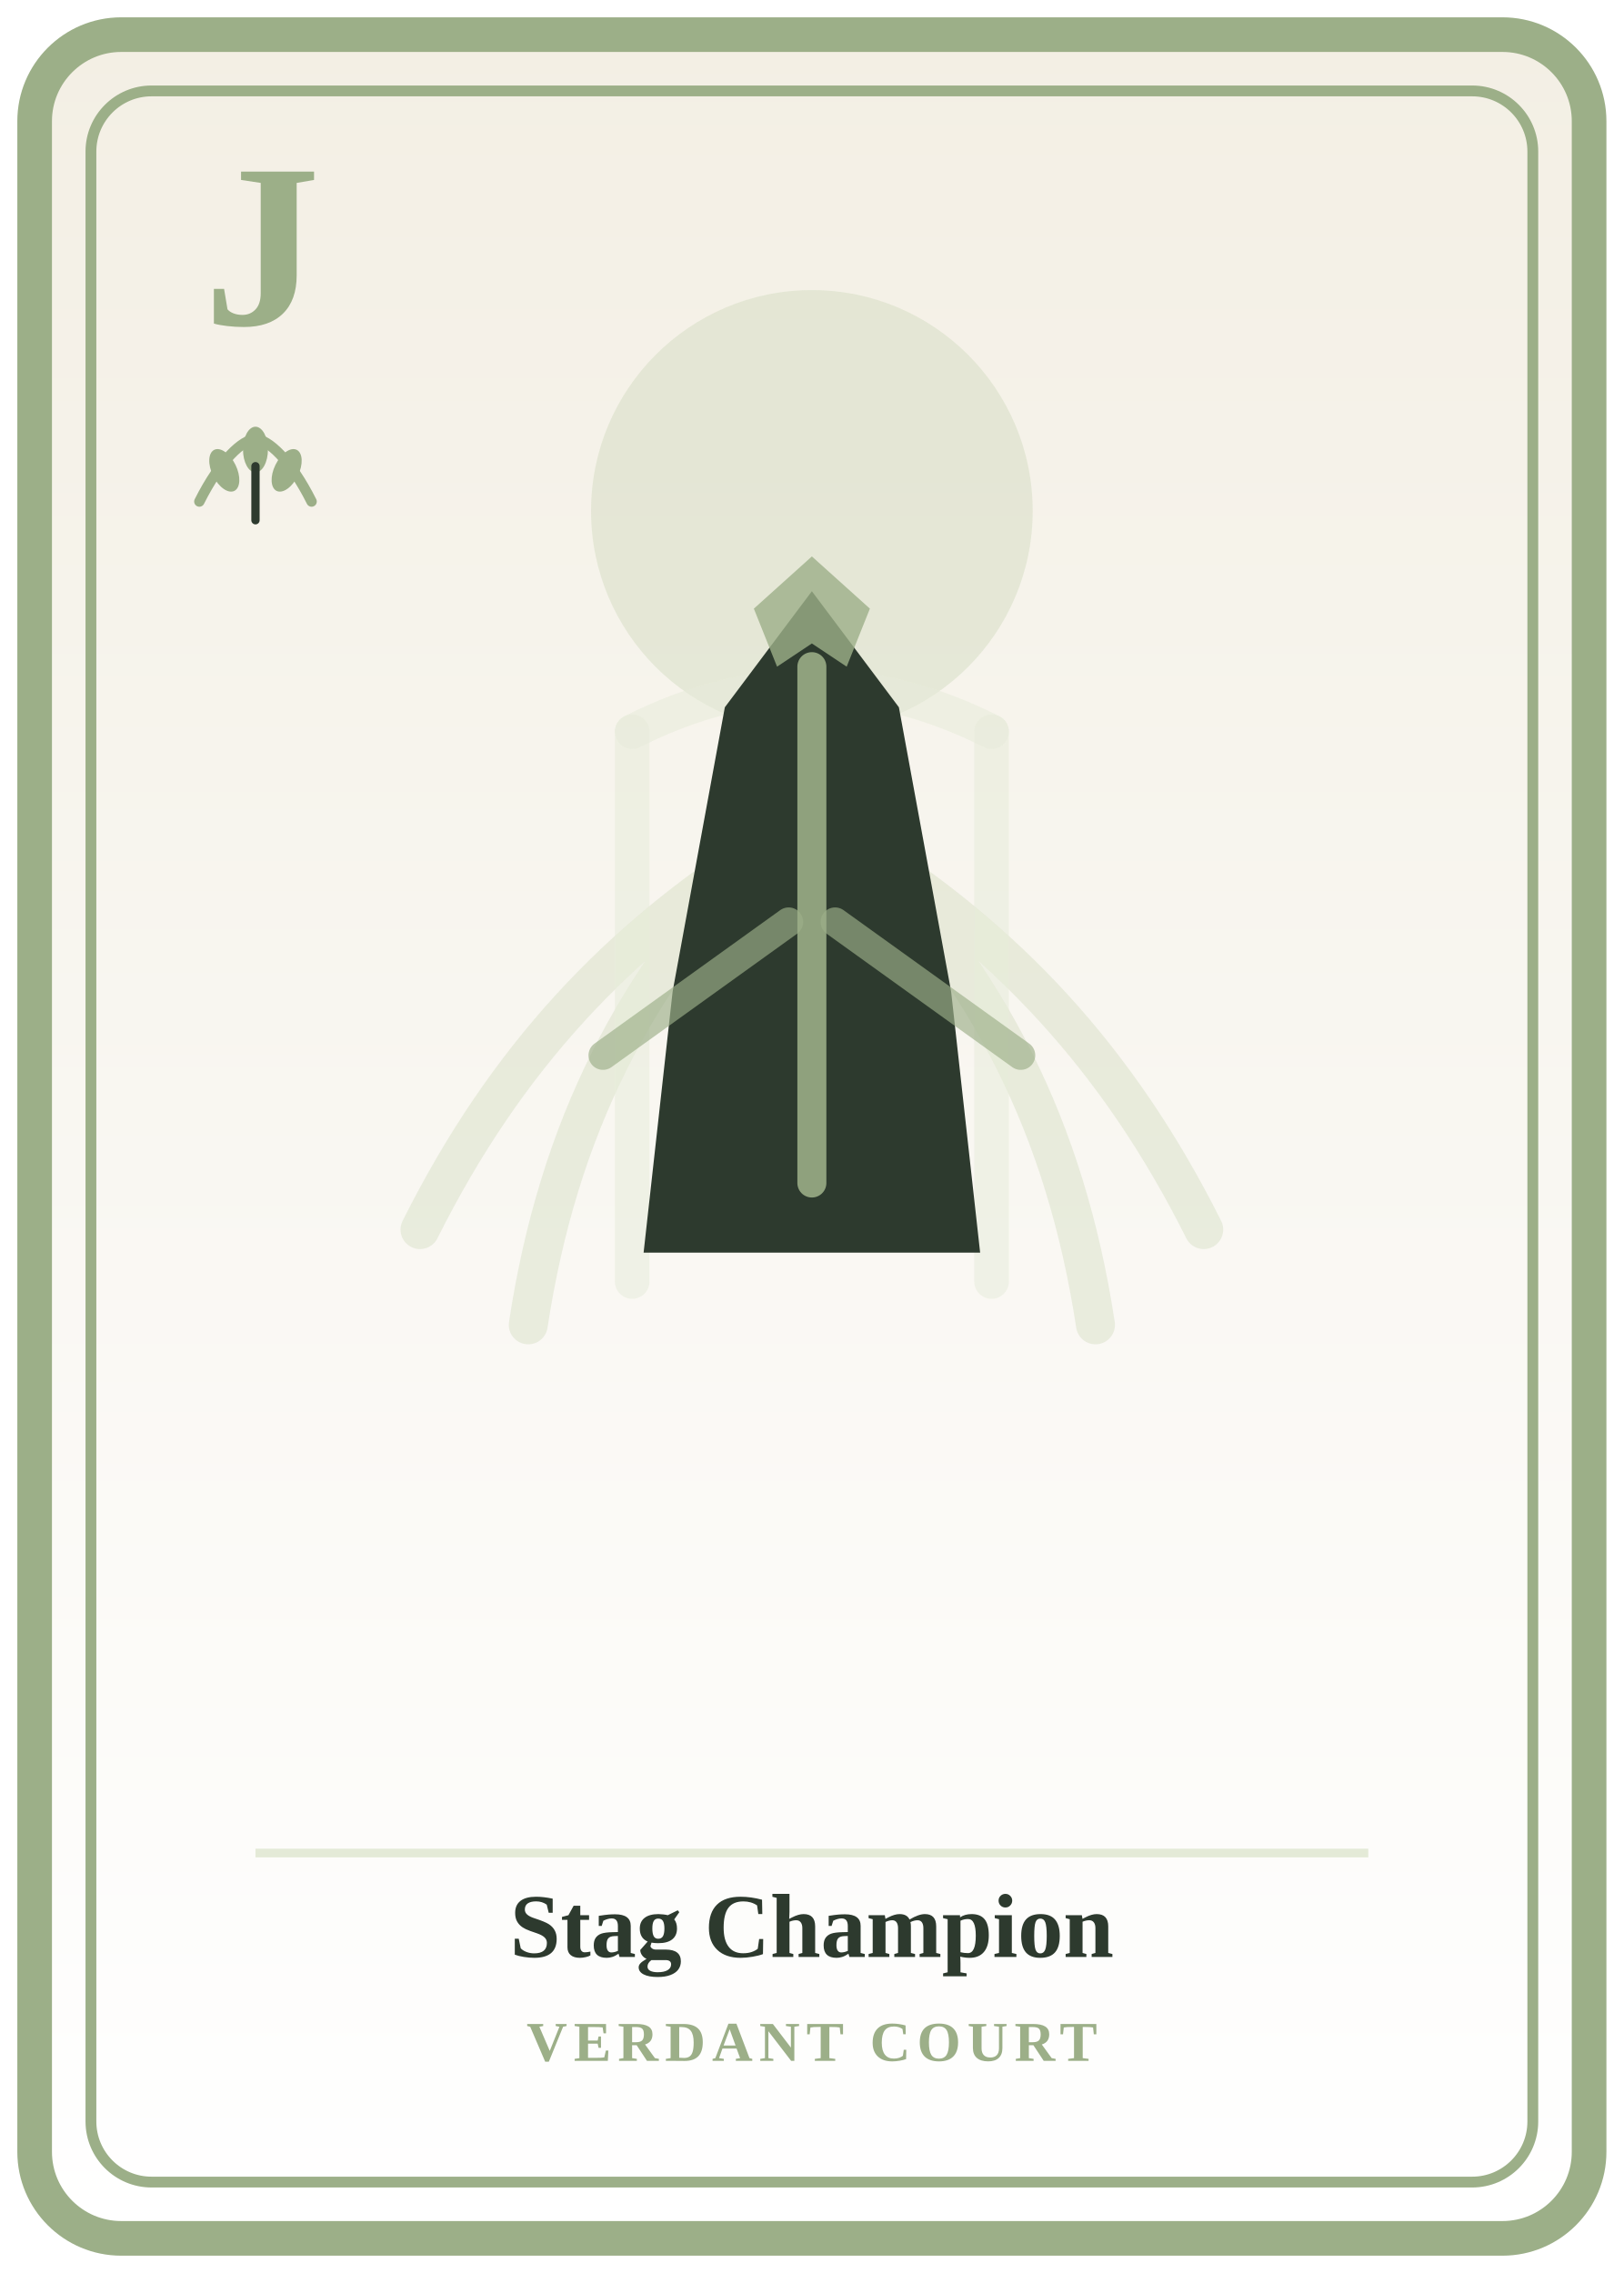
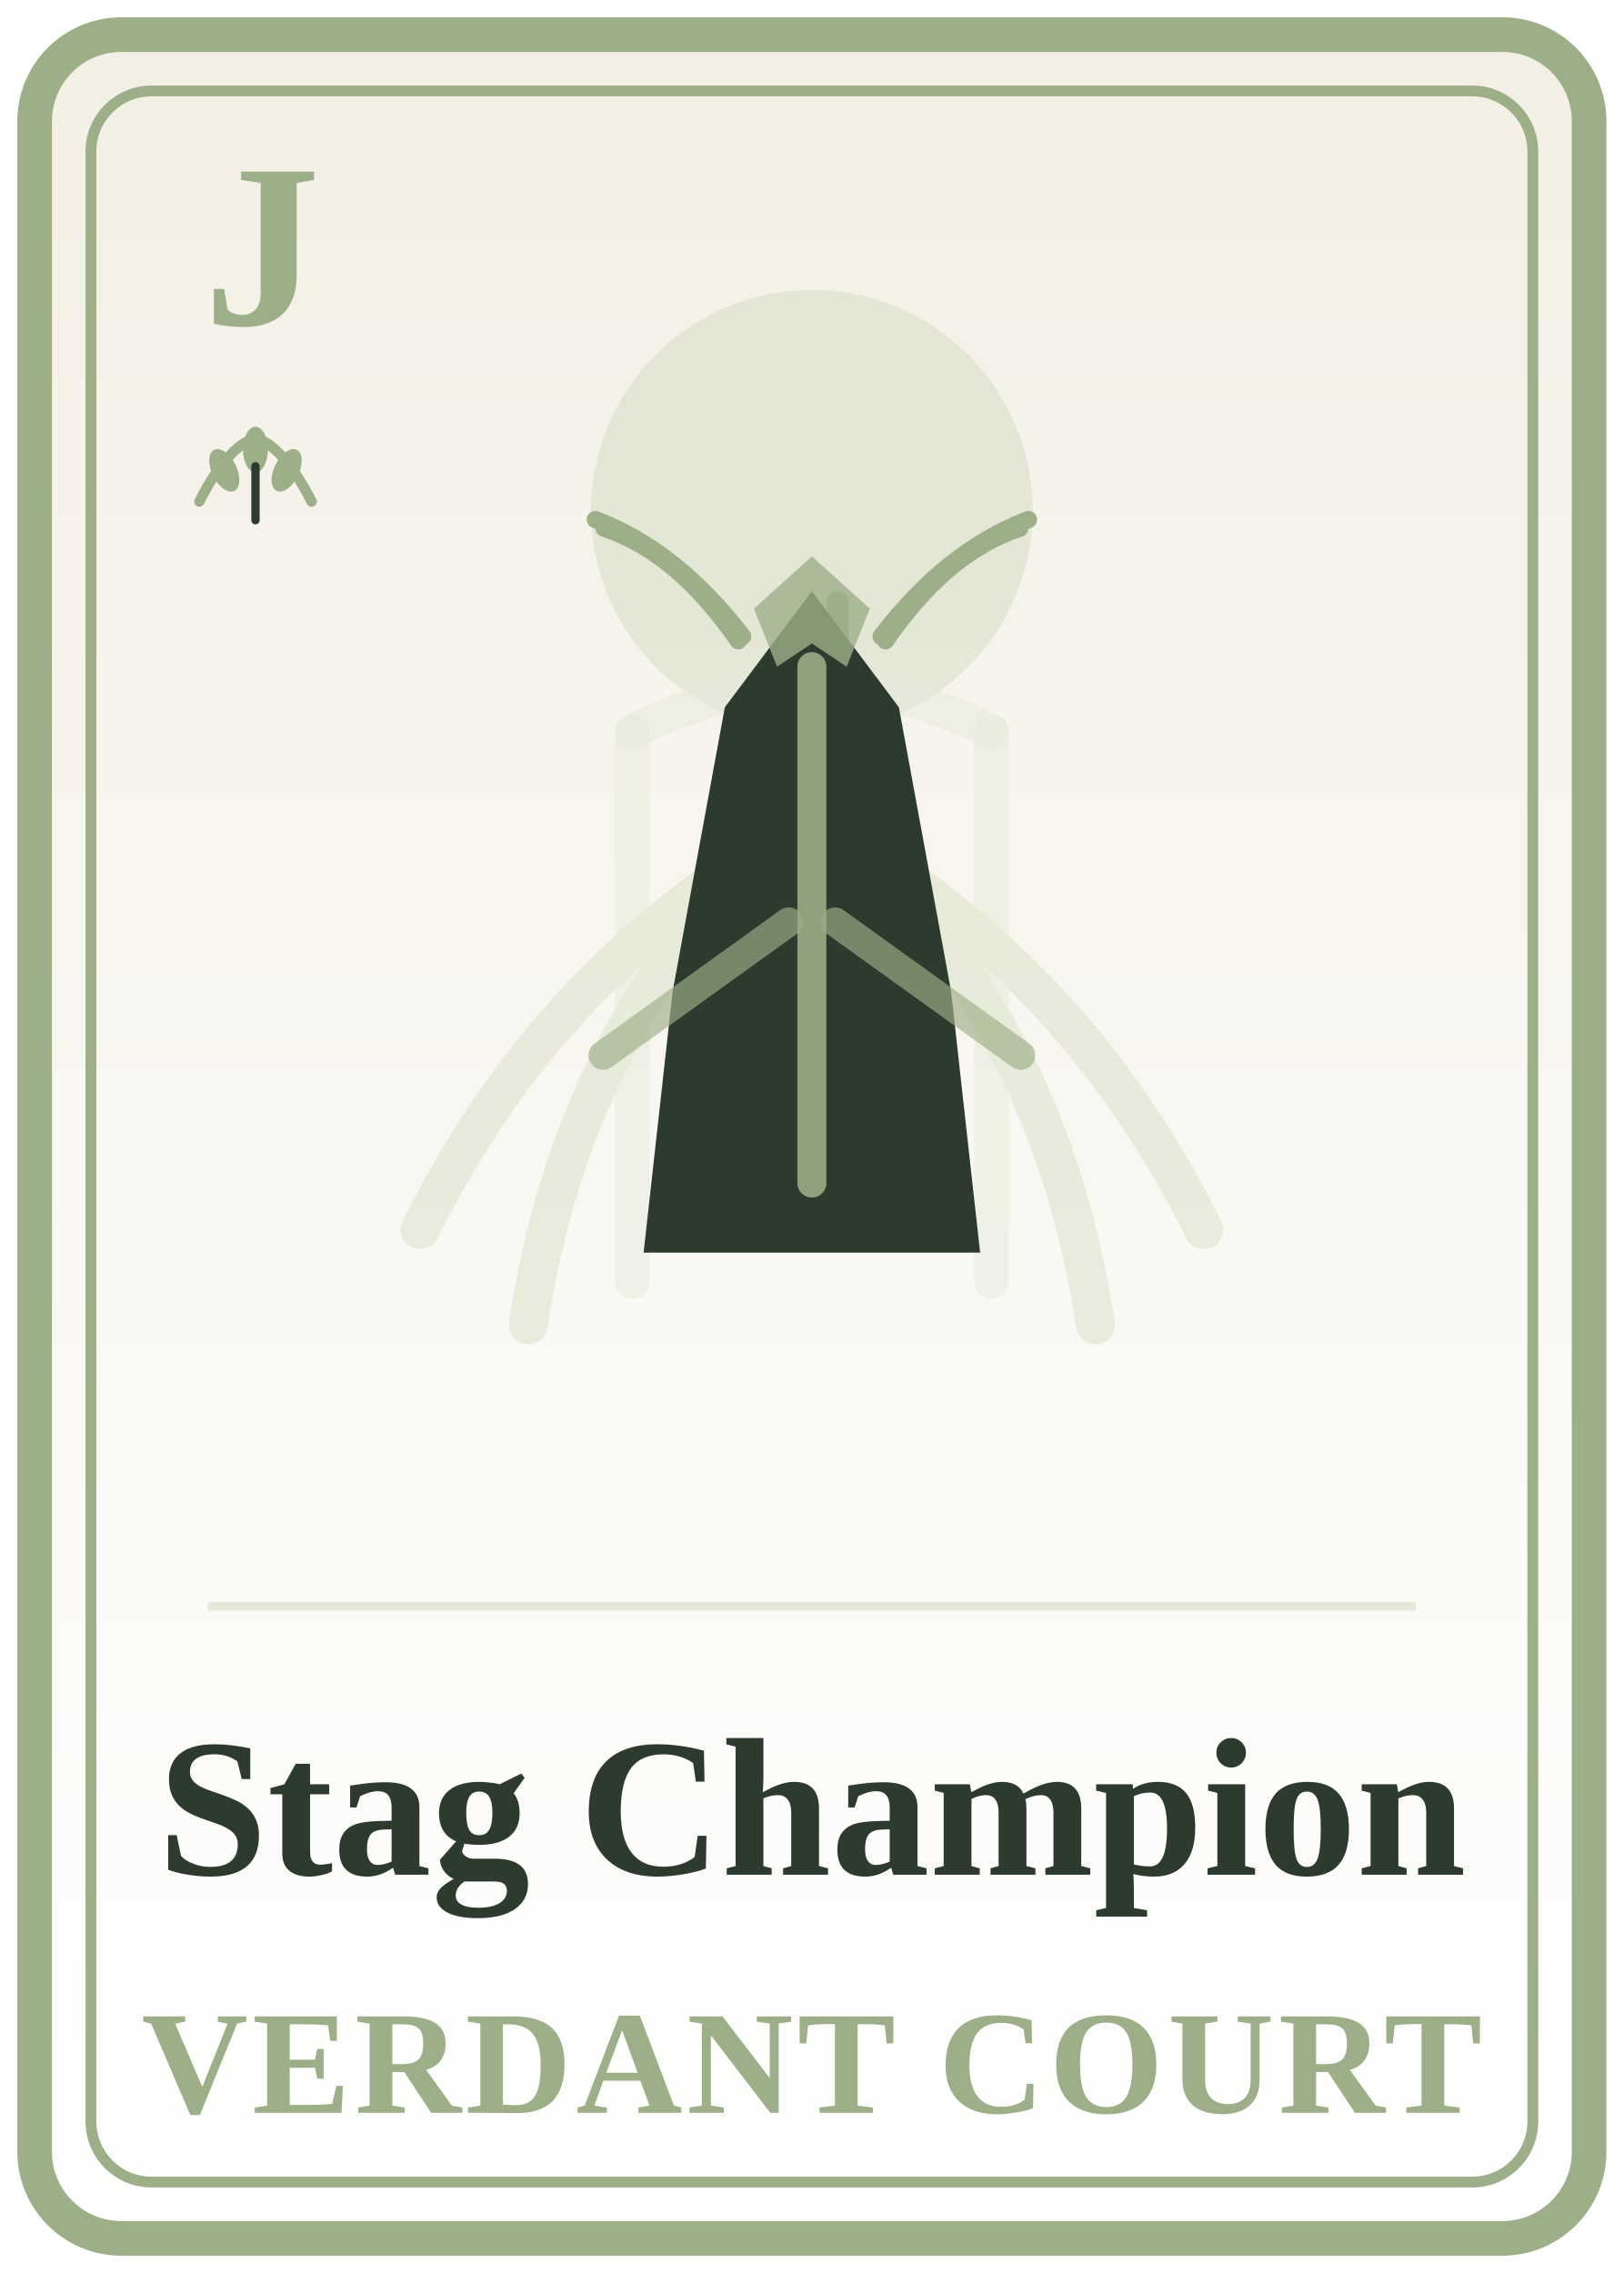
<svg xmlns="http://www.w3.org/2000/svg" viewBox="0 0 750 1050" role="img" aria-labelledby="title desc">
  <defs>
    <linearGradient id="bg-verdant_court_jack" x1="0" x2="0" y1="0" y2="1">
      <stop offset="0%" stop-color="#f3efe4" />
      <stop offset="100%" stop-color="#ffffff" />
    </linearGradient>
  </defs>
  <rect x="16" y="16" width="718" height="1018" rx="40" fill="url(#bg-verdant_court_jack)" stroke="#9CAF88" stroke-width="16" />
  <rect x="42" y="42" width="666" height="966" rx="28" fill="none" stroke="#9CAF88" stroke-width="5" />
  <g transform="translate(94,150)">
    <text x="0" y="0" font-size="108" font-weight="700" fill="#9CAF88">J</text>
    <g transform="translate(24,74)">
      <g transform="translate(0,0) scale(0.48)">
        <path d="M-54 16 C-34 -24, -12 -44, 0 -44 C12 -44, 34 -24, 54 16" fill="none" stroke="#9CAF88" stroke-width="10" stroke-linecap="round" />
        <ellipse cx="-30" cy="-14" rx="12" ry="22" fill="#9CAF88" transform="rotate(-26 -30 -14)" />
        <ellipse cx="0" cy="-34" rx="12" ry="22" fill="#9CAF88" />
        <ellipse cx="30" cy="-14" rx="12" ry="22" fill="#9CAF88" transform="rotate(26 30 -14)" />
        <path d="M0 -18 V34" fill="none" stroke="#2d3a2e" stroke-width="8" stroke-linecap="round" />
      </g>
    </g>
  </g>
  <g opacity="0.9">
    <circle cx="375" cy="236" r="102" fill="#cdd8ba" opacity="0.46" />
    <path d="M194 568 C234 488 286 434 352 392 C294 452 258 520 244 612" fill="none" stroke="#cdd8ba" stroke-width="18" stroke-linecap="round" opacity="0.42" />
    <path d="M556 568 C516 488 464 434 398 392 C456 452 492 520 506 612" fill="none" stroke="#cdd8ba" stroke-width="18" stroke-linecap="round" opacity="0.42" />
    <path d="M292 338 L292 592 M458 338 L458 592" fill="none" stroke="#e4ead7" stroke-width="16" stroke-linecap="round" opacity="0.52" />
    <path d="M292 338 Q375 296 458 338" fill="none" stroke="#e4ead7" stroke-width="16" stroke-linecap="round" opacity="0.52" />
  </g>
+   <g transform="translate(375,432) scale(1.0)">
+     <path d="M12 -154 L12 112" fill="none" stroke="#9CAF88" stroke-width="10" stroke-linecap="round" />
+     <path d="M-32 -138 C-52 -164 -74 -182 -100 -192 M32 -138 C52 -164 74 -182 100 -192" fill="none" stroke="#9CAF88" stroke-width="8" stroke-linecap="round" />
+   </g>
+   <g transform="translate(375,432) scale(1.0)">
+     <path d="M0 -148 L0 104" fill="none" stroke="#9CAF88" stroke-width="10" stroke-linecap="round" />
+     <path d="M-34 -136 C-52 -162 -72 -180 -96 -188 M34 -136 C52 -162 72 -180 96 -188" fill="none" stroke="#9CAF88" stroke-width="8" stroke-linecap="round" />
+   </g>
  <g transform="translate(375,450) scale(1.34)">
    <path d="M0 -132 L30 -92 L48 6 L58 96 L-58 96 L-48 6 L-30 -92 Z" fill="#2d3a2e" />
    <path d="M0 -144 L20 -126 L12 -106 L0 -114 L-12 -106 L-20 -126 Z" fill="#9CAF88" opacity="0.8" />
    <path d="M0 -106 V72" fill="none" stroke="#9CAF88" stroke-width="10" stroke-linecap="round" opacity="0.88" />
    <path d="M-72 28 L-8 -18 M72 28 L8 -18" fill="none" stroke="#9CAF88" stroke-width="10" stroke-linecap="round" opacity="0.66" />
  </g>
-   <line x1="118" y1="856" x2="632" y2="856" stroke="#e4ead7" stroke-width="4" />
-   <text x="375" y="904" text-anchor="middle" font-size="42" font-weight="700" fill="#2d3a2e">Stag Champion</text>
-   <text x="375" y="952" text-anchor="middle" font-size="26" font-weight="700" fill="#9CAF88" letter-spacing="3">VERDANT COURT</text>
+   <line x1="96" y1="742" x2="654" y2="742" stroke="#e4ead7" stroke-width="4" />
+   <text x="375" y="866" text-anchor="middle" font-size="91" font-weight="700" fill="#2d3a2e">Stag Champion</text>
+   <text x="375" y="976" text-anchor="middle" font-size="68" font-weight="700" fill="#9CAF88" letter-spacing="2">VERDANT COURT</text>
</svg>
